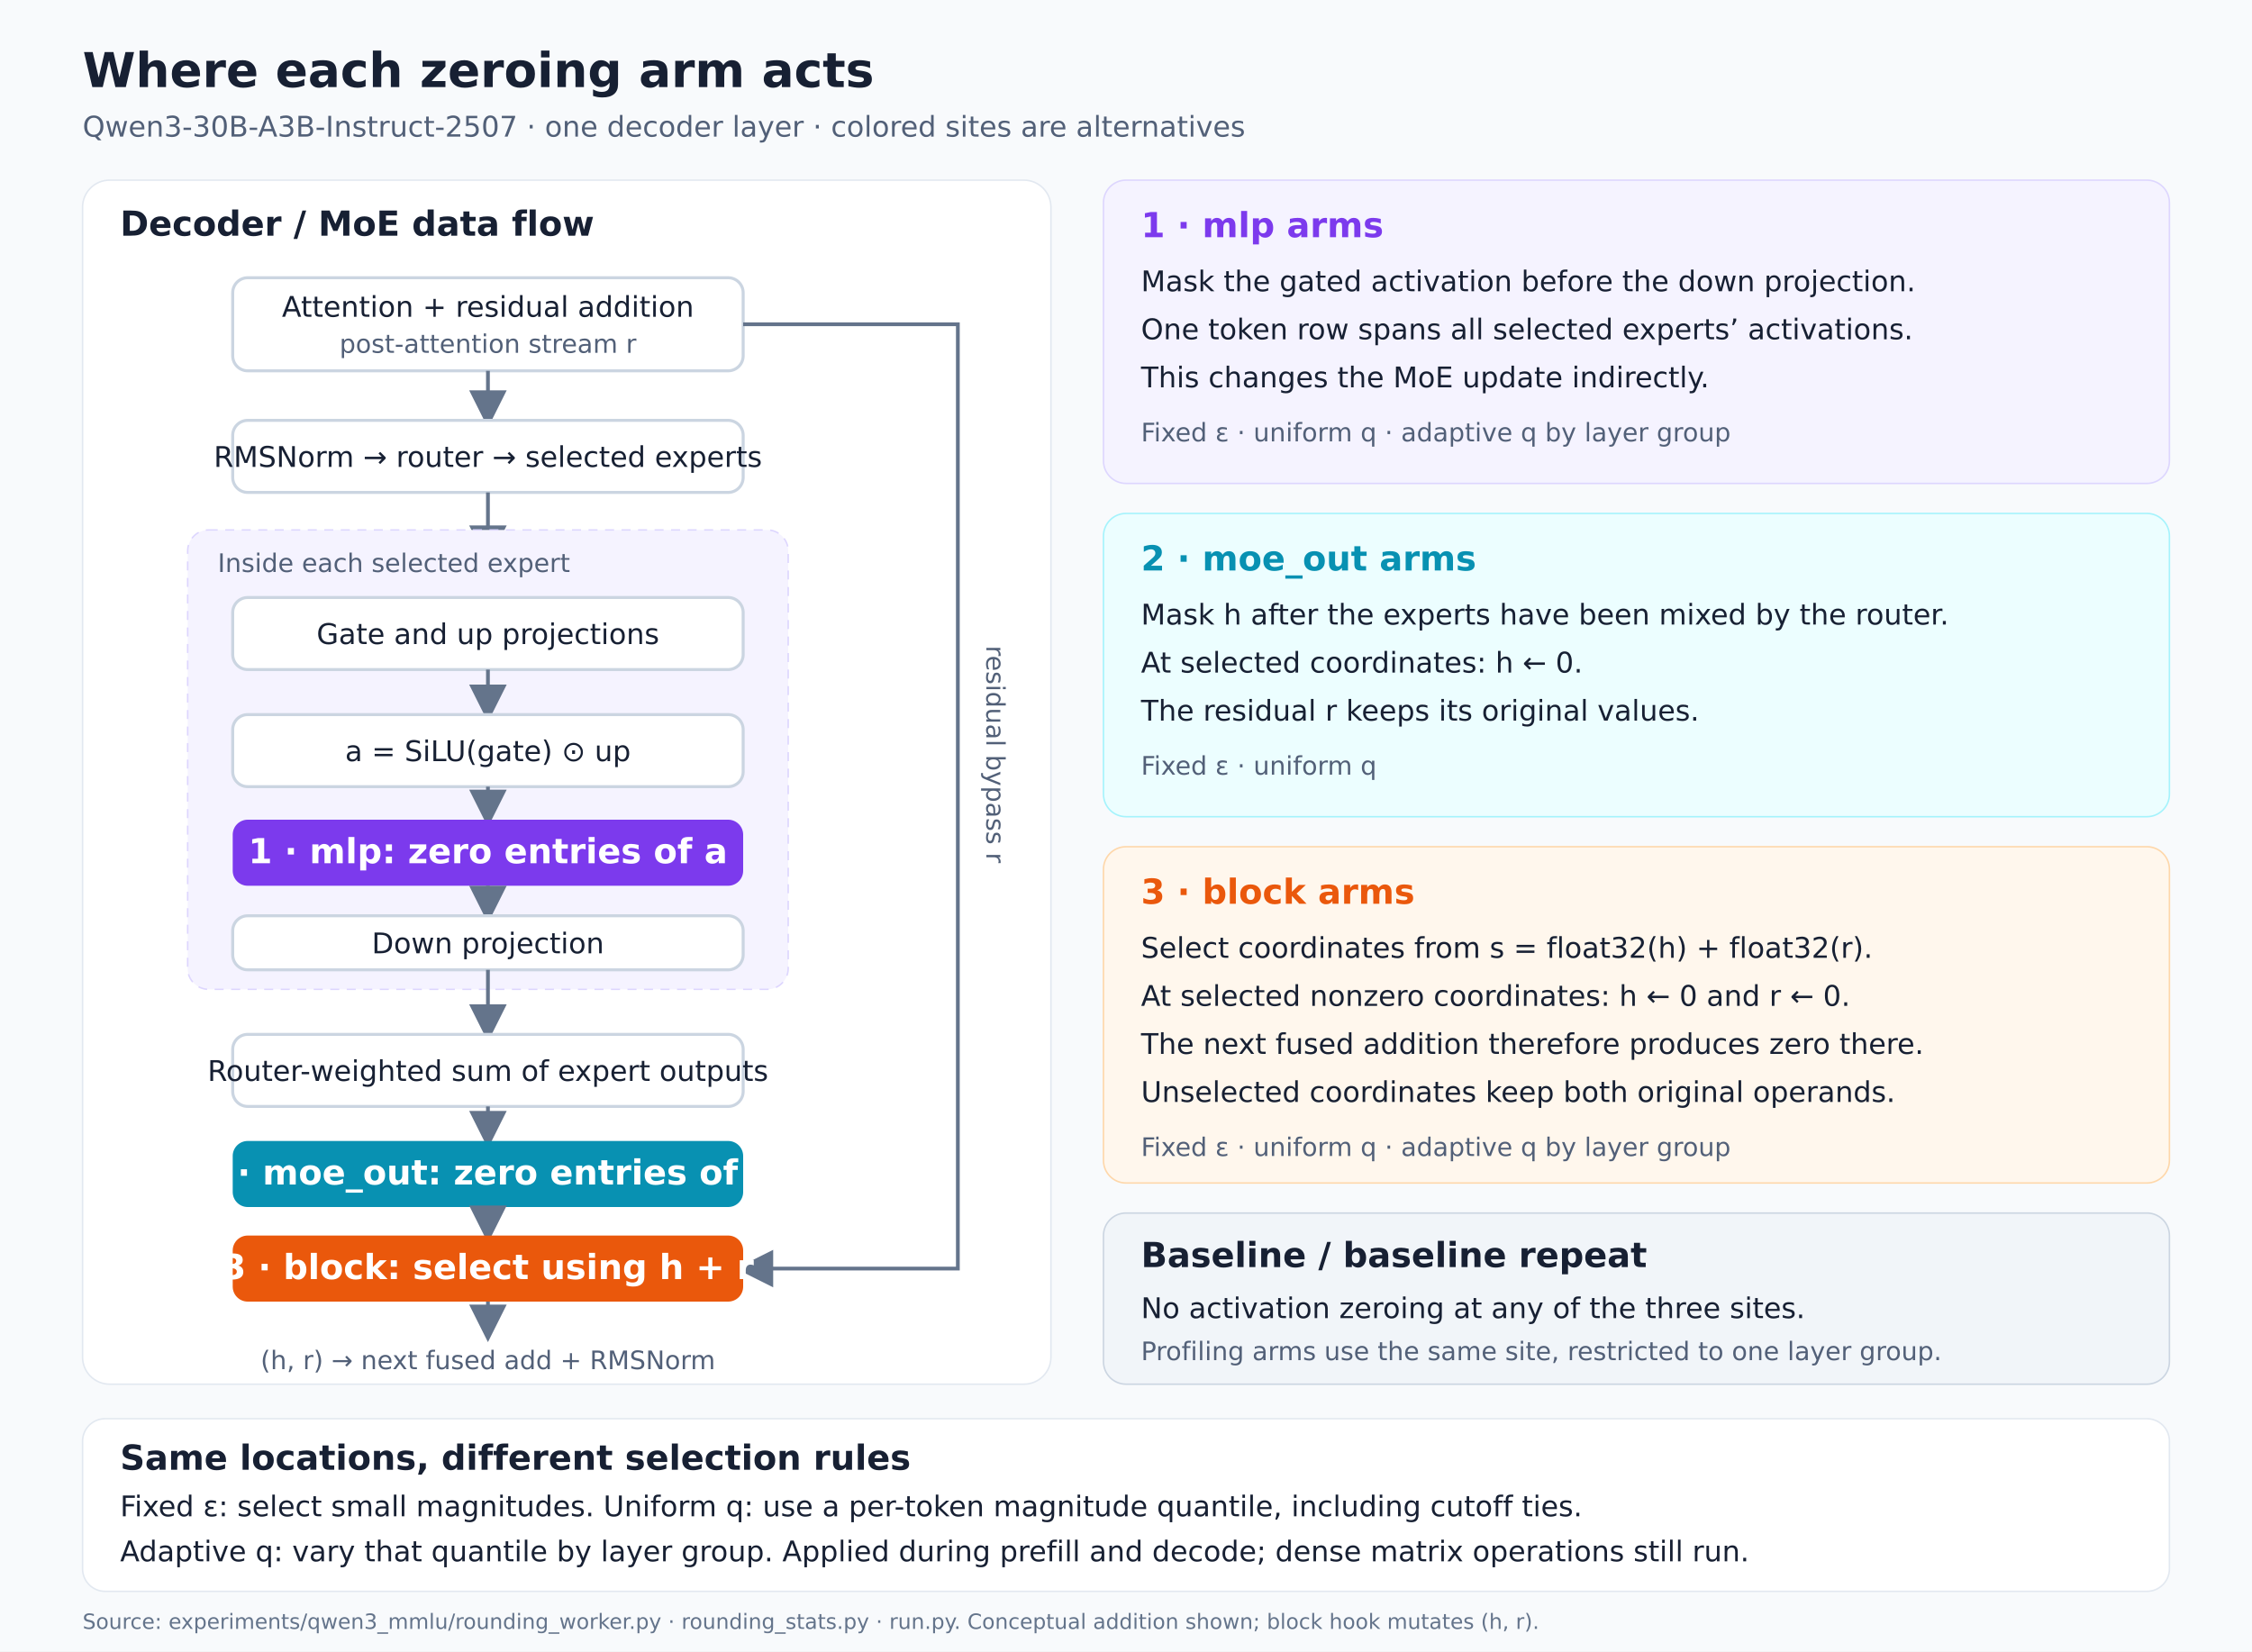
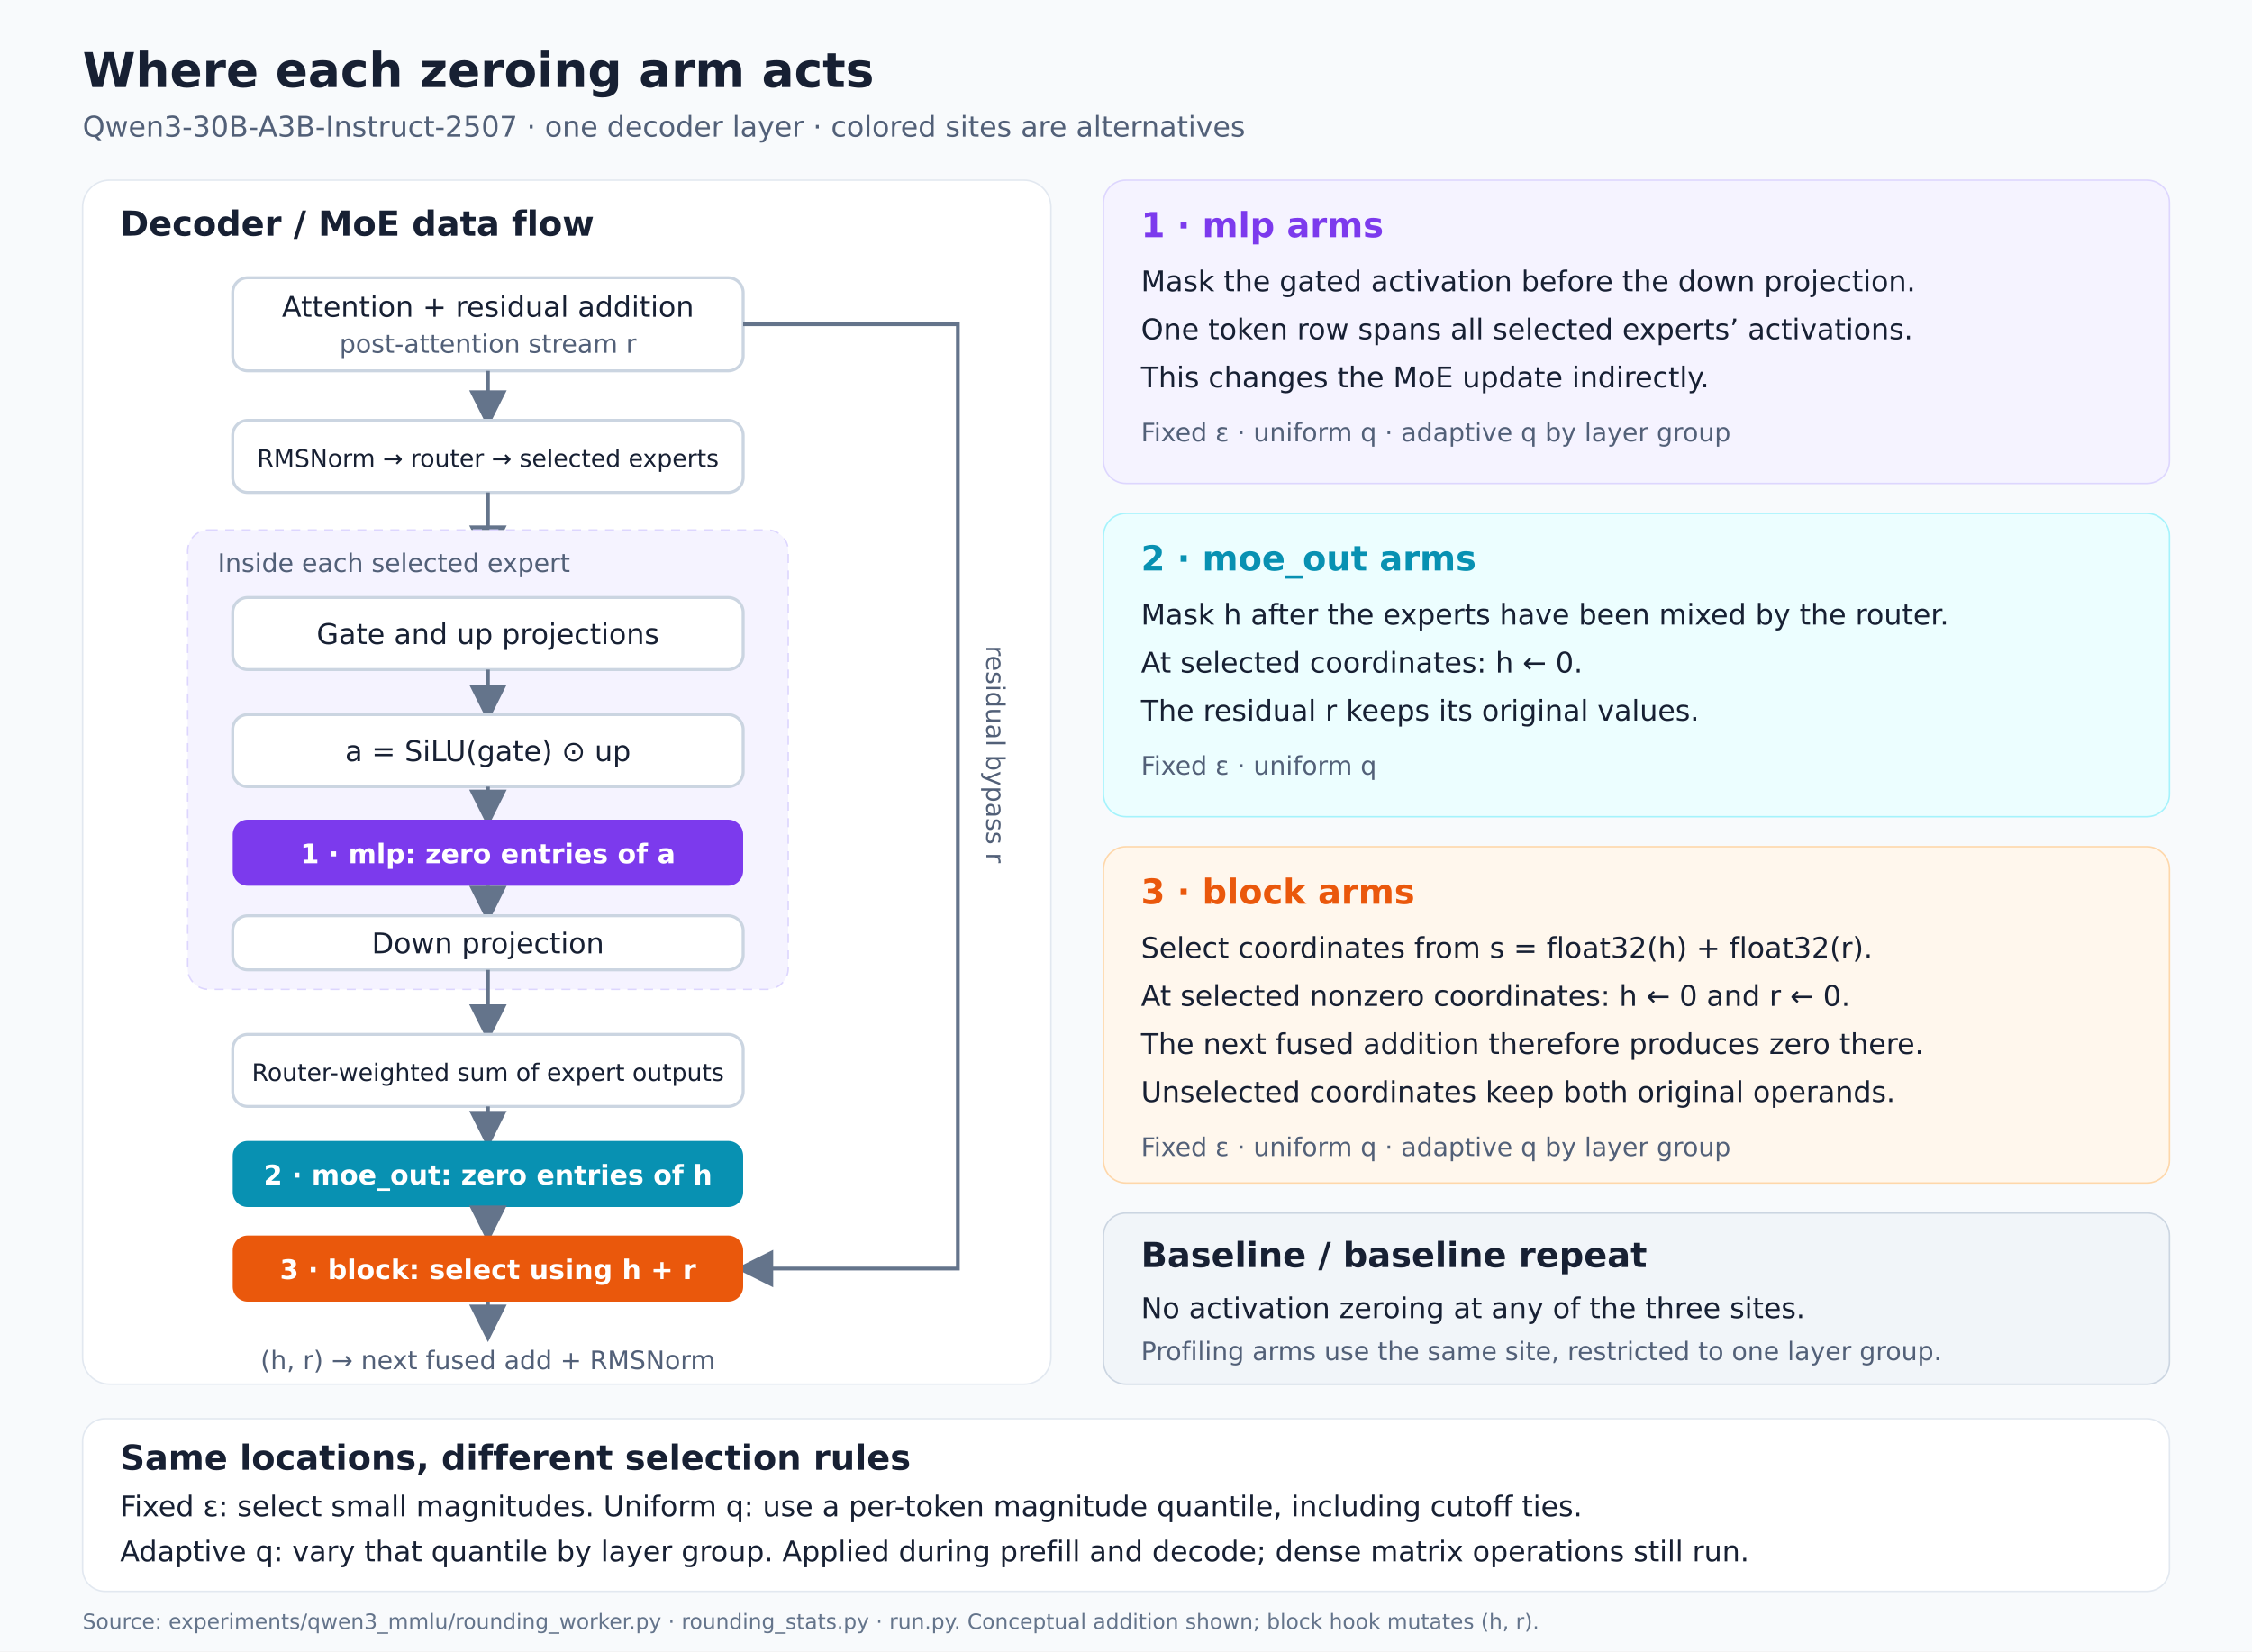
<svg xmlns="http://www.w3.org/2000/svg" width="1500" height="1100" viewBox="0 0 1500 1100" role="img" aria-labelledby="title description">
  <defs>
    <marker id="arrow" markerWidth="10" markerHeight="10" refX="8" refY="5" orient="auto">
      <path d="M0 0 L10 5 L0 10" fill="#64748b" />
    </marker>
    <style>
      text { font-family: DejaVu Sans, Arial, sans-serif; fill: #172033; }
      .title { font-size: 32px; font-weight: 700; }
      .subtitle { font-size: 19px; fill: #526078; }
      .label { font-size: 19px; }
      .small { font-size: 17px; fill: #526078; }
      .heading { font-size: 23px; font-weight: 700; }
      .body { font-size: 19px; }
      .flow { fill: none; stroke: #64748b; stroke-width: 2.5; marker-end: url(#arrow); }
      .box { fill: #fff; stroke: #cbd5e1; stroke-width: 2; }
    </style>
  </defs>
  <rect width="1500" height="1100" fill="#f8fafc" />
  <text x="55" y="58" class="title">Where each zeroing arm acts</text>
  <text x="55" y="91" class="subtitle">Qwen3-30B-A3B-Instruct-2507 · one decoder layer · colored sites are alternatives</text>
  <rect x="55" y="120" width="645" height="802" rx="18" fill="#fff" stroke="#e2e8f0" />
  <text x="80" y="157" class="heading">Decoder / MoE data flow</text>
  <rect x="155" y="185" width="340" height="62" rx="10" class="box" />
  <text x="325" y="211" text-anchor="middle" class="label">Attention + residual addition</text>
  <text x="325" y="235" text-anchor="middle" class="small">post-attention stream r</text>
  <path d="M325 247 V280" class="flow" />
  <path d="M495 216 H638 V845 H495" class="flow" />
  <text x="657" y="430" transform="rotate(90 657 430)" class="small">residual bypass r</text>
  <rect x="155" y="280" width="340" height="48" rx="10" class="box" />
-   <text x="325" y="311" text-anchor="middle" class="label">RMSNorm → router → selected experts</text>
+   <text x="325" y="311" text-anchor="middle" class="label" style="font-size:16px">RMSNorm → router → selected experts</text>
  <path d="M325 328 V370" class="flow" />
  <rect x="125" y="353" width="400" height="306" rx="14" fill="#f5f3ff" stroke="#ddd6fe" stroke-dasharray="6 5" />
  <text x="145" y="381" class="small">Inside each selected expert</text>
  <rect x="155" y="398" width="340" height="48" rx="10" class="box" />
  <text x="325" y="429" text-anchor="middle" class="label">Gate and up projections</text>
  <path d="M325 446 V476" class="flow" />
  <rect x="155" y="476" width="340" height="48" rx="10" class="box" />
  <text x="325" y="507" text-anchor="middle" class="label">a = SiLU(gate) ⊙ up</text>
  <path d="M325 524 V546" class="flow" />
  <rect x="155" y="546" width="340" height="44" rx="10" fill="#7c3aed" />
-   <text x="325" y="575" text-anchor="middle" class="heading" style="fill:white">1 · mlp: zero entries of a</text>
+   <text x="325" y="575" text-anchor="middle" class="heading" style="fill:white;font-size:18px">1 · mlp: zero entries of a</text>
  <path d="M325 590 V610" class="flow" />
  <rect x="155" y="610" width="340" height="36" rx="10" class="box" />
  <text x="325" y="635" text-anchor="middle" class="label">Down projection</text>
  <path d="M325 646 V689" class="flow" />
  <rect x="155" y="689" width="340" height="48" rx="10" class="box" />
-   <text x="325" y="720" text-anchor="middle" class="label">Router-weighted sum of expert outputs</text>
+   <text x="325" y="720" text-anchor="middle" class="label" style="font-size:16px">Router-weighted sum of expert outputs</text>
  <path d="M325 737 V760" class="flow" />
  <rect x="155" y="760" width="340" height="44" rx="10" fill="#0891b2" />
-   <text x="325" y="789" text-anchor="middle" class="heading" style="fill:white">2 · moe_out: zero entries of h</text>
+   <text x="325" y="789" text-anchor="middle" class="heading" style="fill:white;font-size:18px">2 · moe_out: zero entries of h</text>
  <path d="M325 804 V823" class="flow" />
  <rect x="155" y="823" width="340" height="44" rx="10" fill="#ea580c" />
-   <text x="325" y="852" text-anchor="middle" class="heading" style="fill:white">3 · block: select using h + r</text>
+   <text x="325" y="852" text-anchor="middle" class="heading" style="fill:white;font-size:18px">3 · block: select using h + r</text>
  <path d="M325 867 V889" class="flow" />
  <text x="325" y="912" text-anchor="middle" class="small">(h, r) → next fused add + RMSNorm</text>
  <rect x="735" y="120" width="710" height="202" rx="15" fill="#f5f3ff" stroke="#ddd6fe" />
  <text x="760" y="158" class="heading" style="fill:#7c3aed">1 · mlp arms</text>
  <text x="760" y="194" class="body">Mask the gated activation before the down projection.</text>
  <text x="760" y="226" class="body">One token row spans all selected experts’ activations.</text>
  <text x="760" y="258" class="body">This changes the MoE update indirectly.</text>
  <text x="760" y="294" class="small">Fixed ε · uniform q · adaptive q by layer group</text>
  <rect x="735" y="342" width="710" height="202" rx="15" fill="#ecfeff" stroke="#a5f3fc" />
  <text x="760" y="380" class="heading" style="fill:#0891b2">2 · moe_out arms</text>
  <text x="760" y="416" class="body">Mask h after the experts have been mixed by the router.</text>
  <text x="760" y="448" class="body">At selected coordinates: h ← 0.</text>
  <text x="760" y="480" class="body">The residual r keeps its original values.</text>
  <text x="760" y="516" class="small">Fixed ε · uniform q</text>
  <rect x="735" y="564" width="710" height="224" rx="15" fill="#fff7ed" stroke="#fed7aa" />
  <text x="760" y="602" class="heading" style="fill:#ea580c">3 · block arms</text>
  <text x="760" y="638" class="body">Select coordinates from s = float32(h) + float32(r).</text>
  <text x="760" y="670" class="body">At selected nonzero coordinates: h ← 0 and r ← 0.</text>
  <text x="760" y="702" class="body">The next fused addition therefore produces zero there.</text>
  <text x="760" y="734" class="body">Unselected coordinates keep both original operands.</text>
  <text x="760" y="770" class="small">Fixed ε · uniform q · adaptive q by layer group</text>
  <rect x="735" y="808" width="710" height="114" rx="15" fill="#f1f5f9" stroke="#cbd5e1" />
  <text x="760" y="844" class="heading">Baseline / baseline repeat</text>
  <text x="760" y="878" class="body">No activation zeroing at any of the three sites.</text>
  <text x="760" y="906" class="small">Profiling arms use the same site, restricted to one layer group.</text>
  <rect x="55" y="945" width="1390" height="115" rx="15" fill="#fff" stroke="#e2e8f0" />
  <text x="80" y="979" class="heading">Same locations, different selection rules</text>
  <text x="80" y="1010" class="body">Fixed ε: select small magnitudes. Uniform q: use a per-token magnitude quantile, including cutoff ties.</text>
  <text x="80" y="1040" class="body">Adaptive q: vary that quantile by layer group. Applied during prefill and decode; dense matrix operations still run.</text>
  <text x="55" y="1085" style="font-size:14px;fill:#64748b">Source: experiments/qwen3_mmlu/rounding_worker.py · rounding_stats.py · run.py. Conceptual addition shown; block hook mutates (h, r).</text>
</svg>
